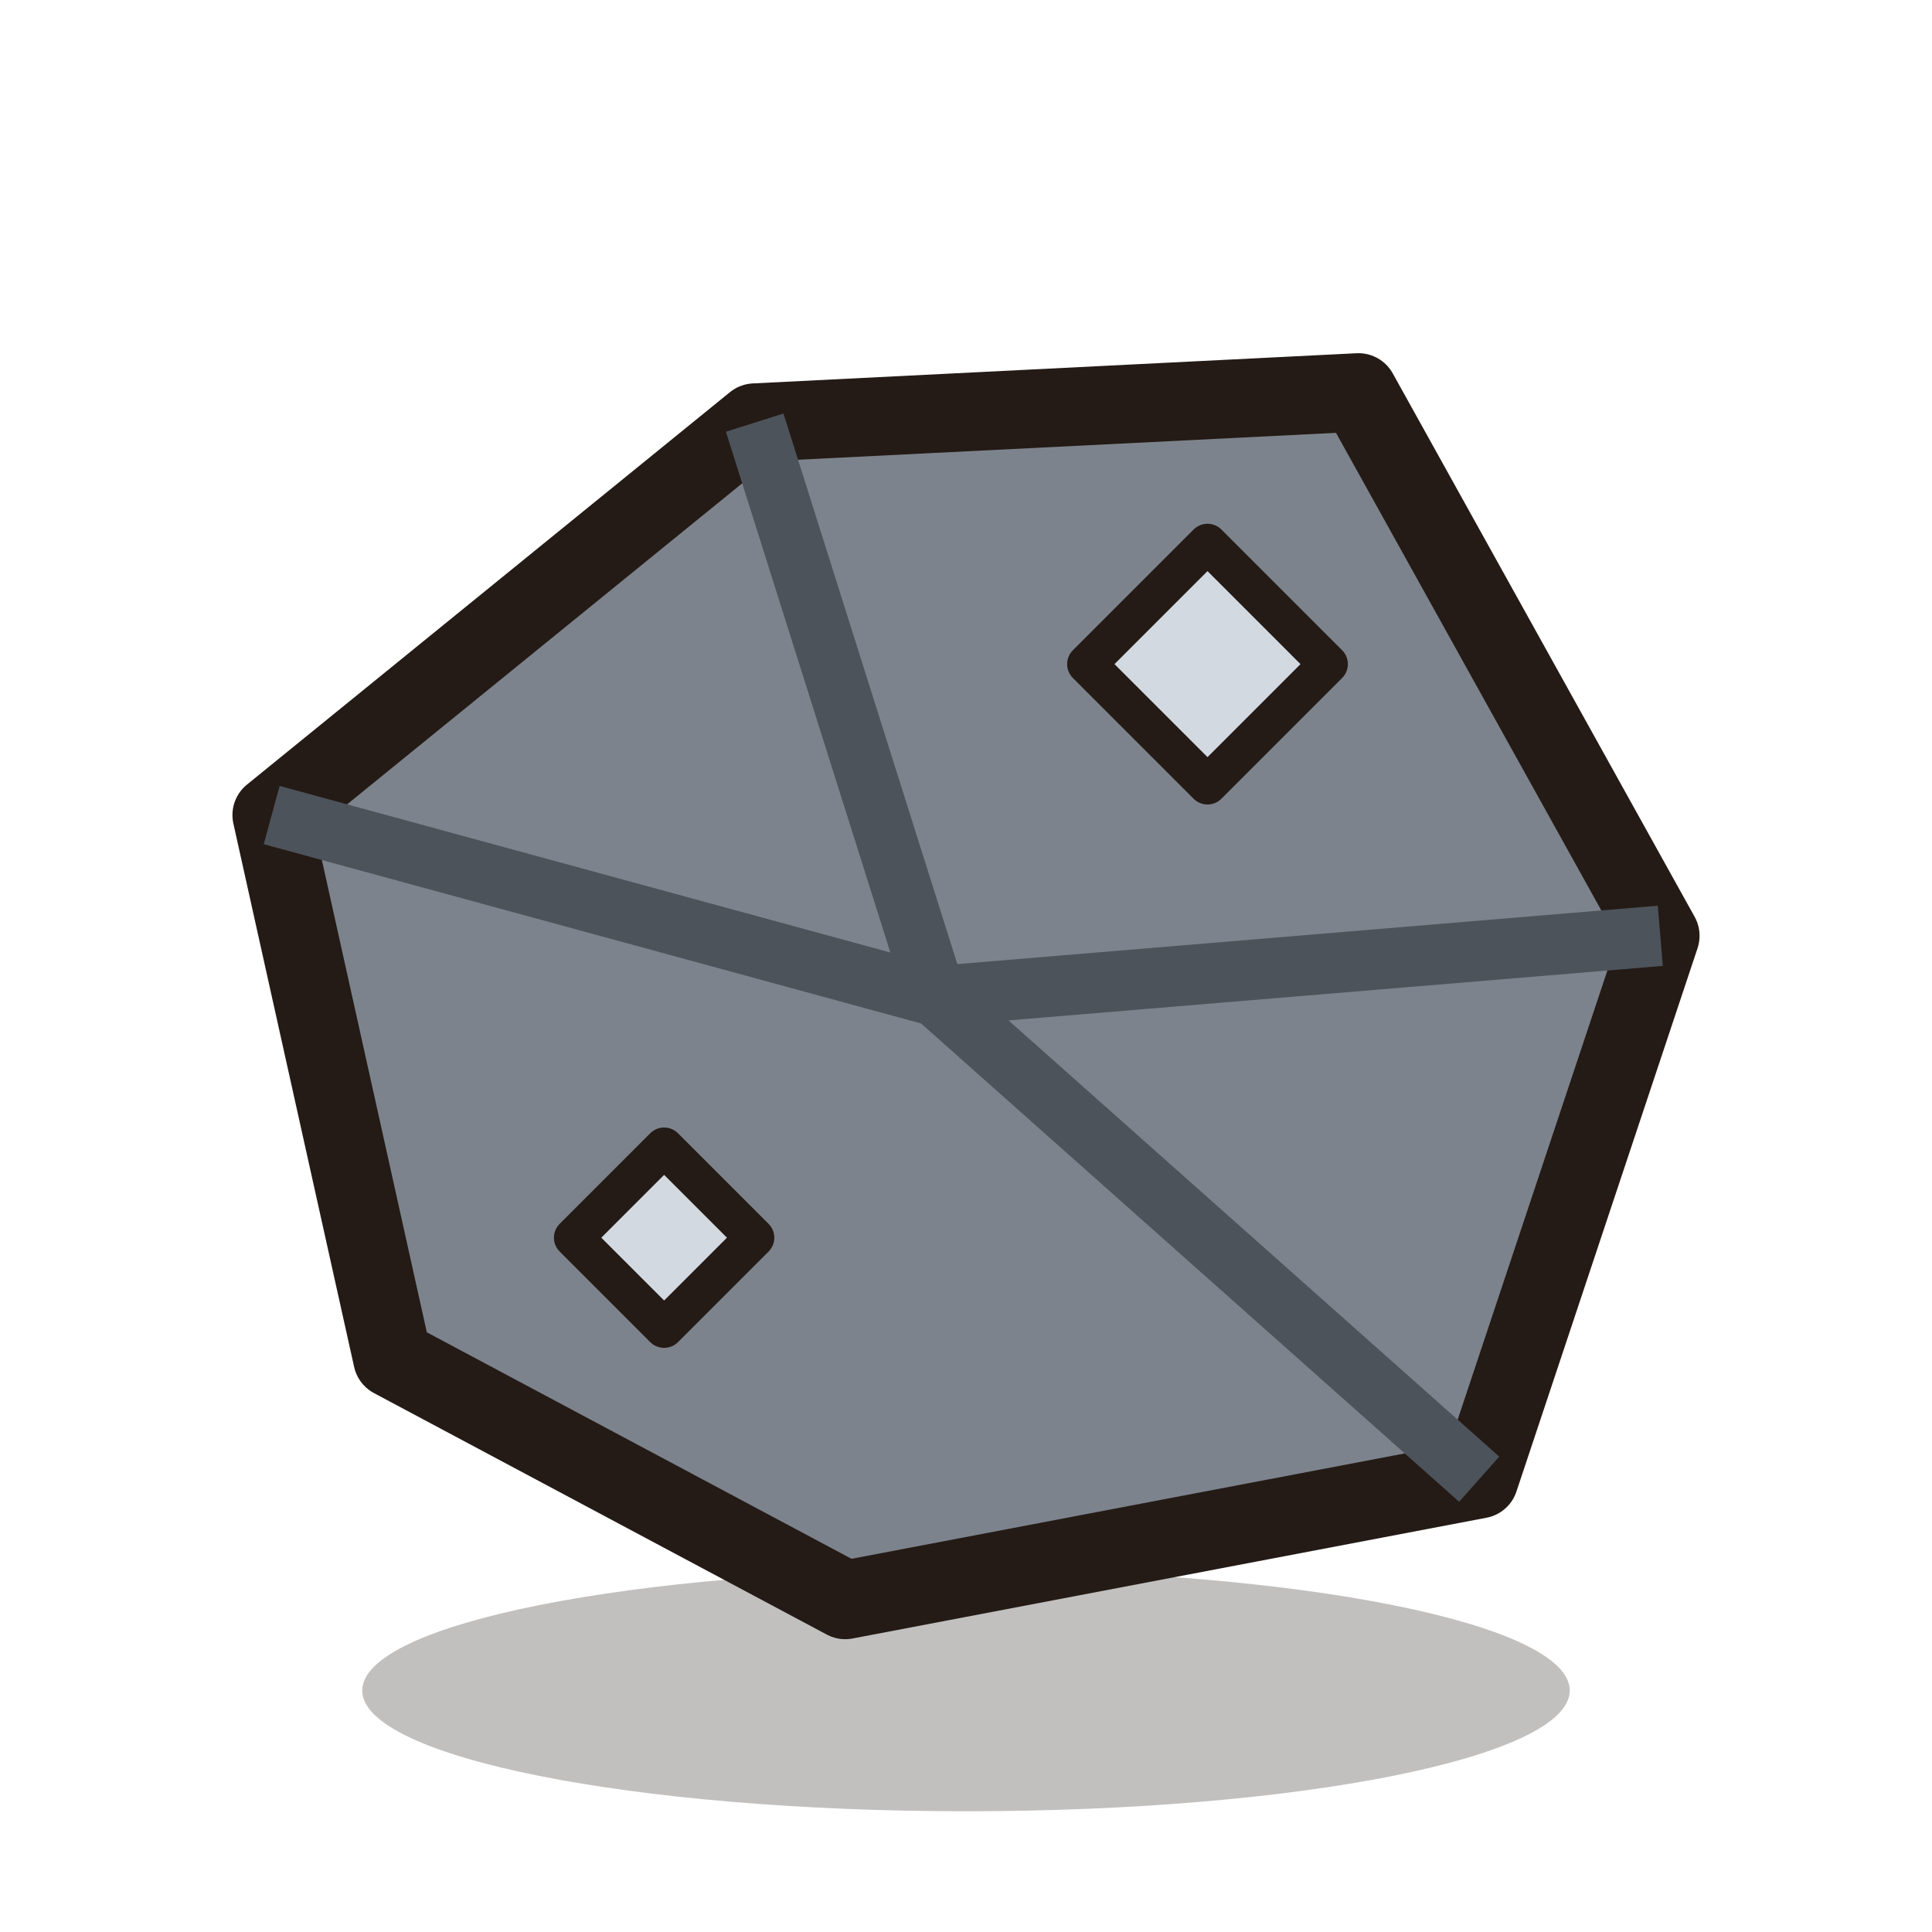
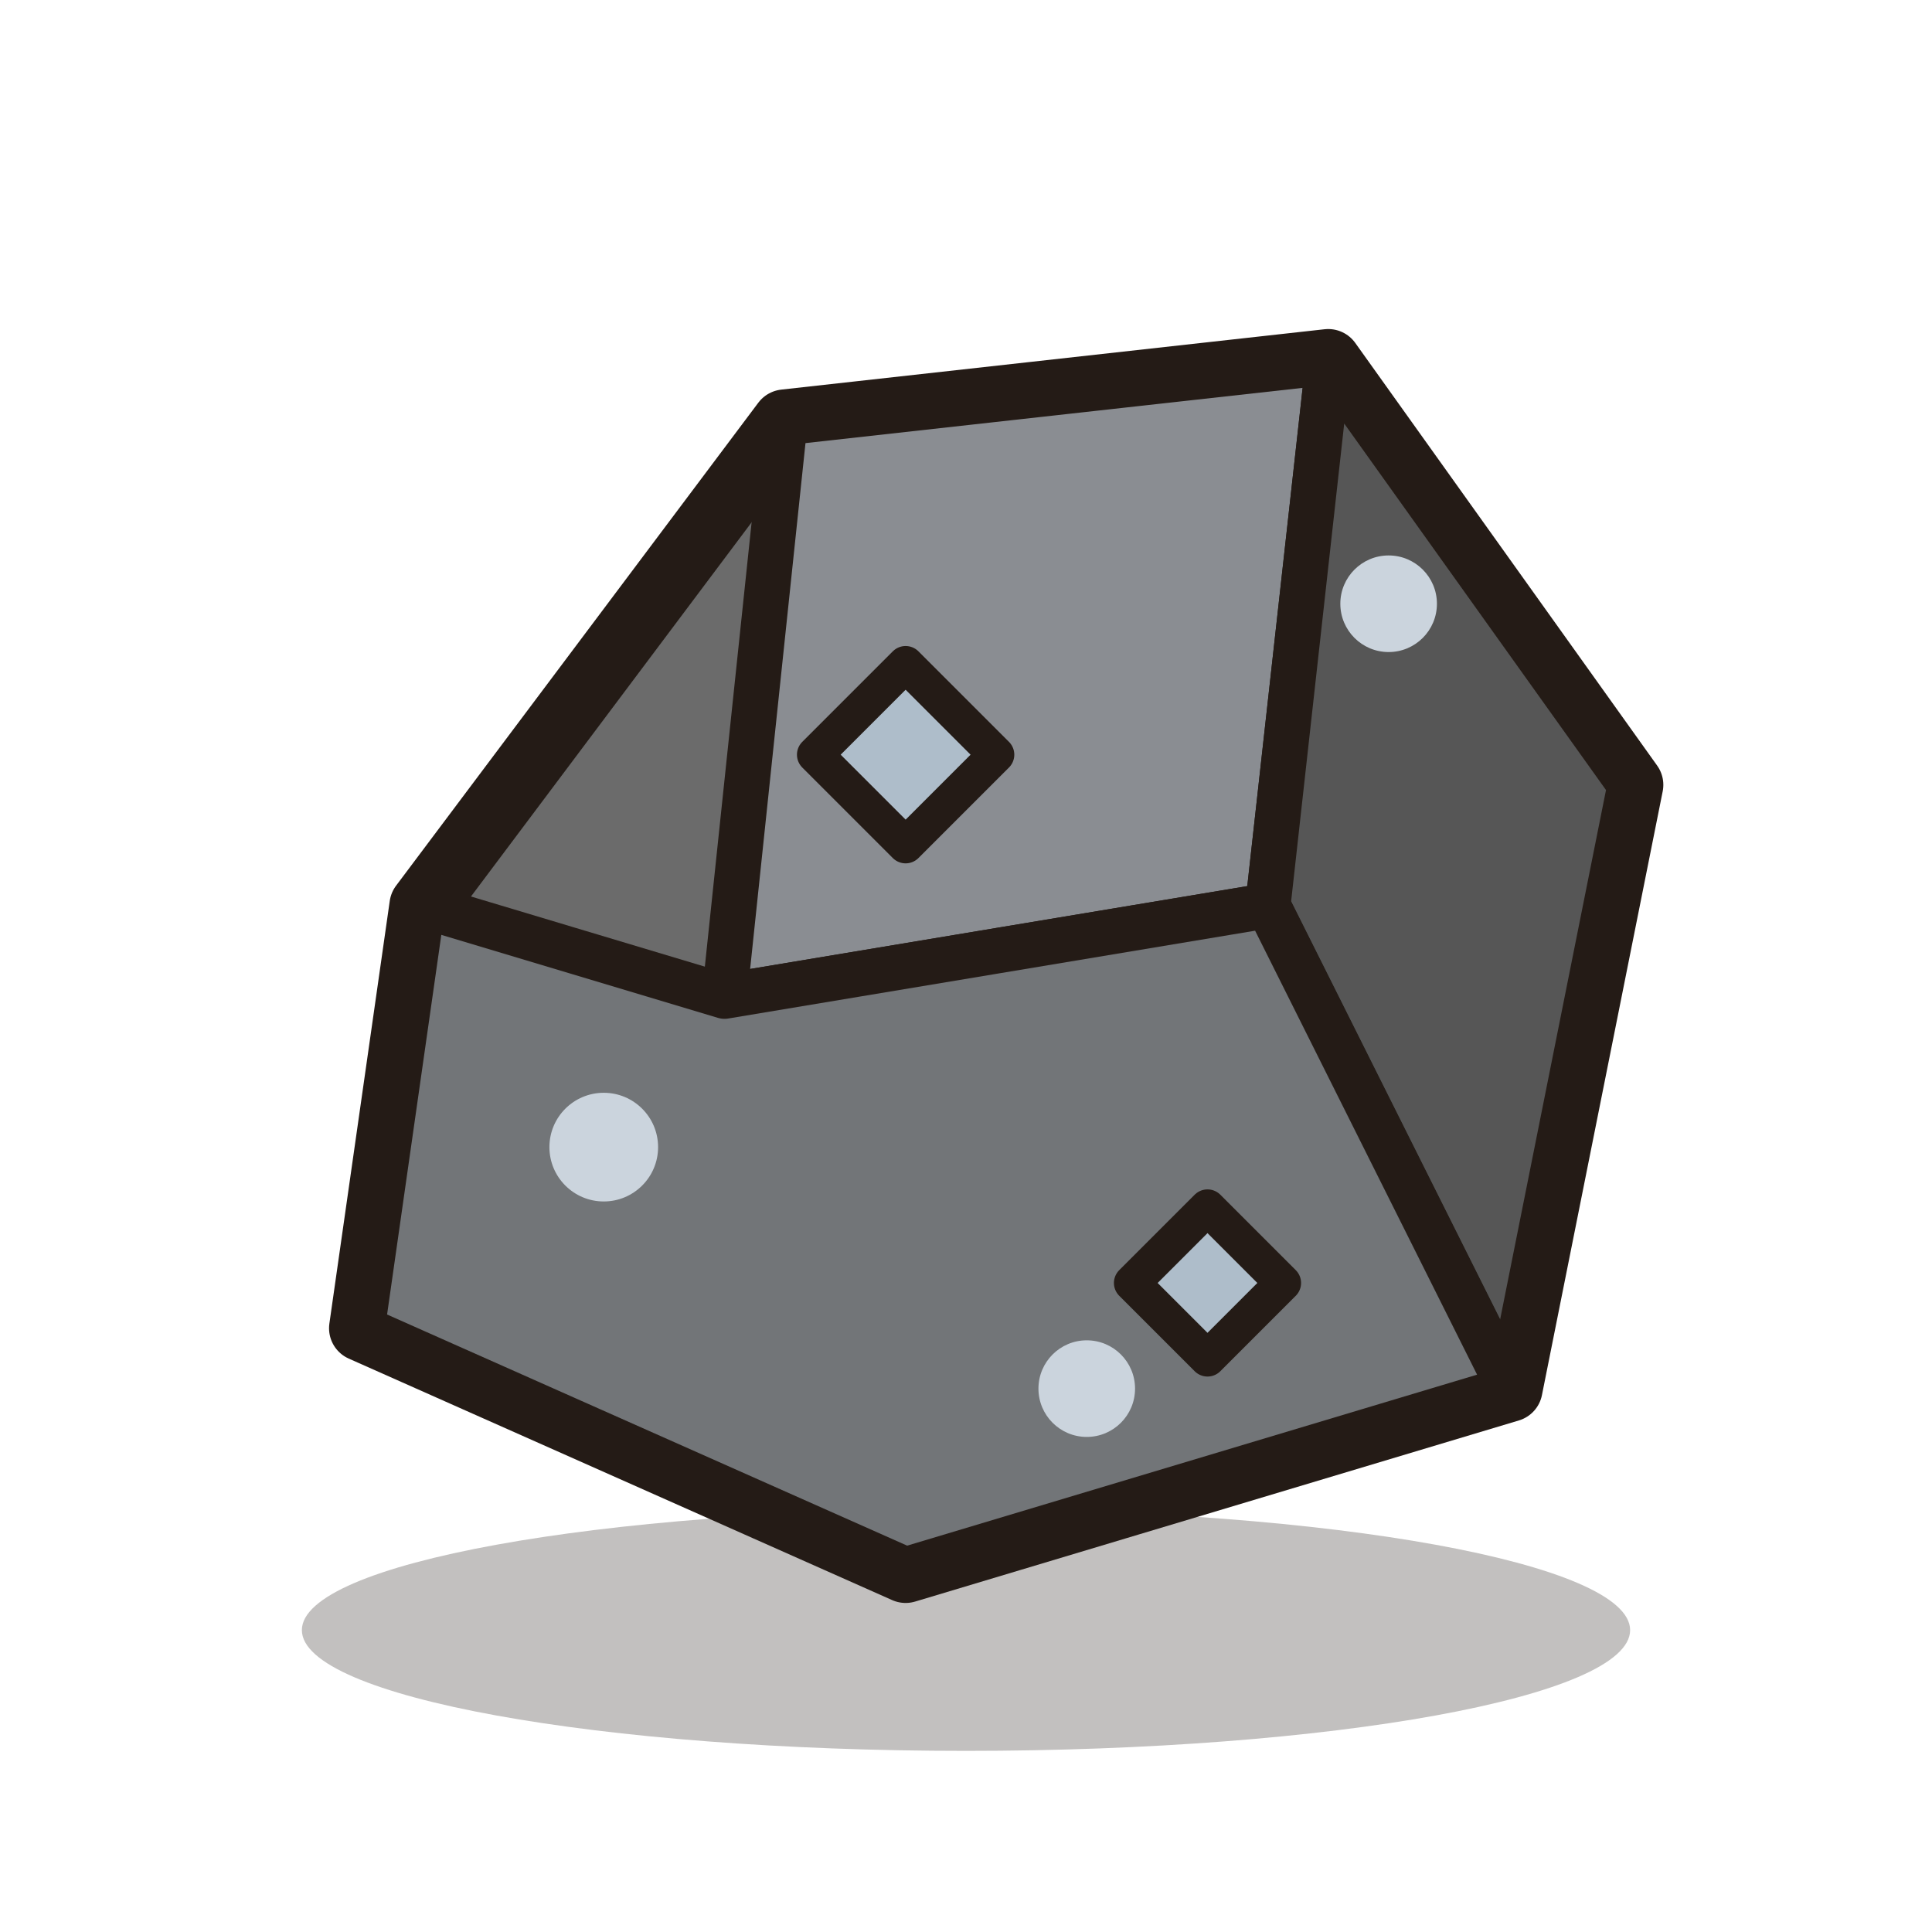
<svg xmlns="http://www.w3.org/2000/svg" viewBox="0 0 64 64">
-   <ellipse cx="32" cy="56" rx="20" ry="4" fill="rgba(20,14,10,0.26)" />
-   <path d="M13 45 L9 27 L25 14 L45 13 L55 31 L49 49 L28 53 Z" fill="#7d838c" stroke="#241b16" stroke-width="2.6" stroke-linejoin="round" />
-   <path d="M25 14 L31 33 L9 27 M31 33 L49 49 M31 33 L55 31" fill="none" stroke="#4d535b" stroke-width="2" stroke-linejoin="round" />
-   <g fill="#d2d9e1" stroke="#241b16" stroke-width="1.3" stroke-linejoin="round">
-     <path d="M36 22 l4 -4 4 4 -4 4 Z" />
-     <path d="M19 41 l3 -3 3 3 -3 3 Z" />
-   </g>
+   <ellipse fill="rgba(20,14,10,0.26)" cx="32" cy="54" rx="22" ry="4" />
+   <path d="M14 30 L26 14 L44 12 L54 26 L50 46 L30 52 L12 44 Z" fill="#6b6b6b" stroke="#241b16" stroke-width="2.2" stroke-linejoin="round" stroke-linecap="round" />
+   <path d="M26 14 L44 12 L42 30 L24 33 Z" fill="#8a8d92" stroke="#241b16" stroke-width="1.5" stroke-linejoin="round" stroke-linecap="round" />
+   <path d="M44 12 L54 26 L50 46 L42 30 Z" fill="#565656" stroke="#241b16" stroke-width="1.5" stroke-linejoin="round" stroke-linecap="round" />
+   <path d="M24 33 L42 30 L50 46 L30 52 L12 44 L14 30 Z" fill="#727578" stroke="#241b16" stroke-width="1.5" stroke-linejoin="round" stroke-linecap="round" />
+   <path d="M30 22 l3 3 -3 3 -3 -3 Z" fill="#aebdca" stroke="#241b16" stroke-width="1.2" stroke-linejoin="round" />
+   <path d="M40 40 l2.5 2.5 -2.5 2.5 -2.5 -2.5 Z" fill="#aebdca" stroke="#241b16" stroke-width="1.2" stroke-linejoin="round" />
+   <circle cx="20" cy="38" r="1.8" fill="#cbd4dd" />
+   <circle cx="36" cy="46" r="1.6" fill="#cbd4dd" />
+   <circle cx="46" cy="20" r="1.6" fill="#cbd4dd" />
</svg>
